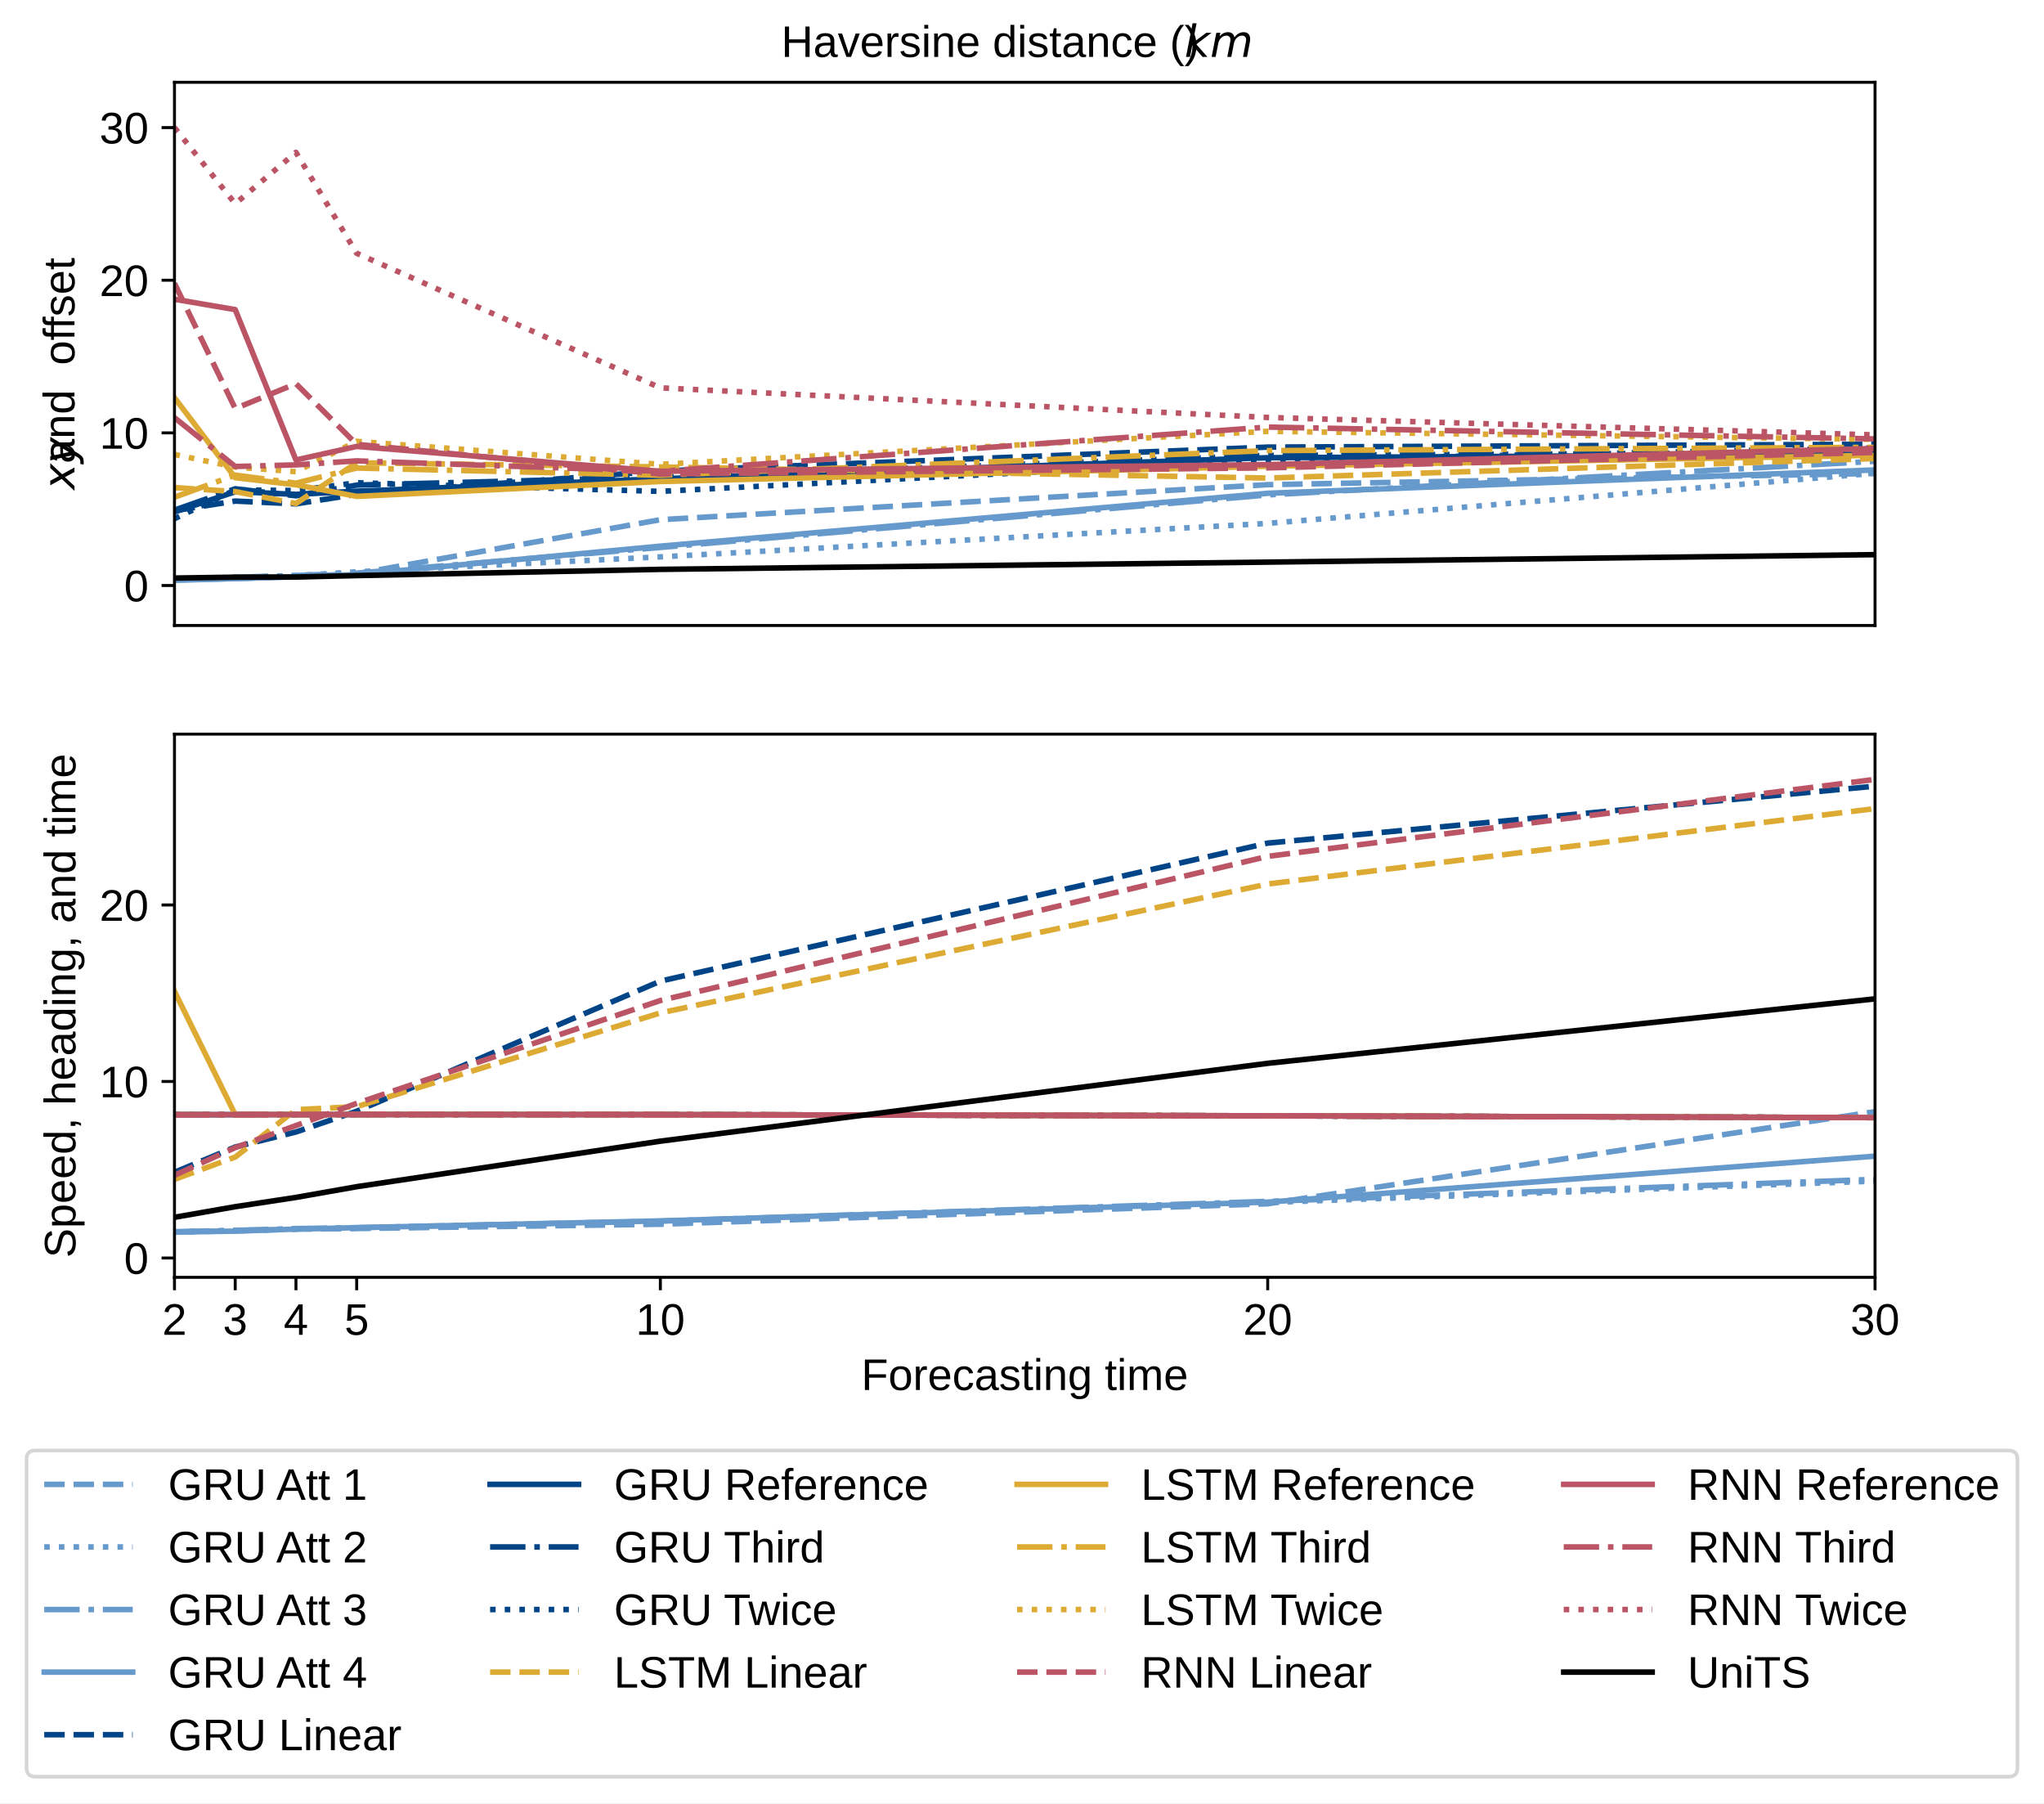
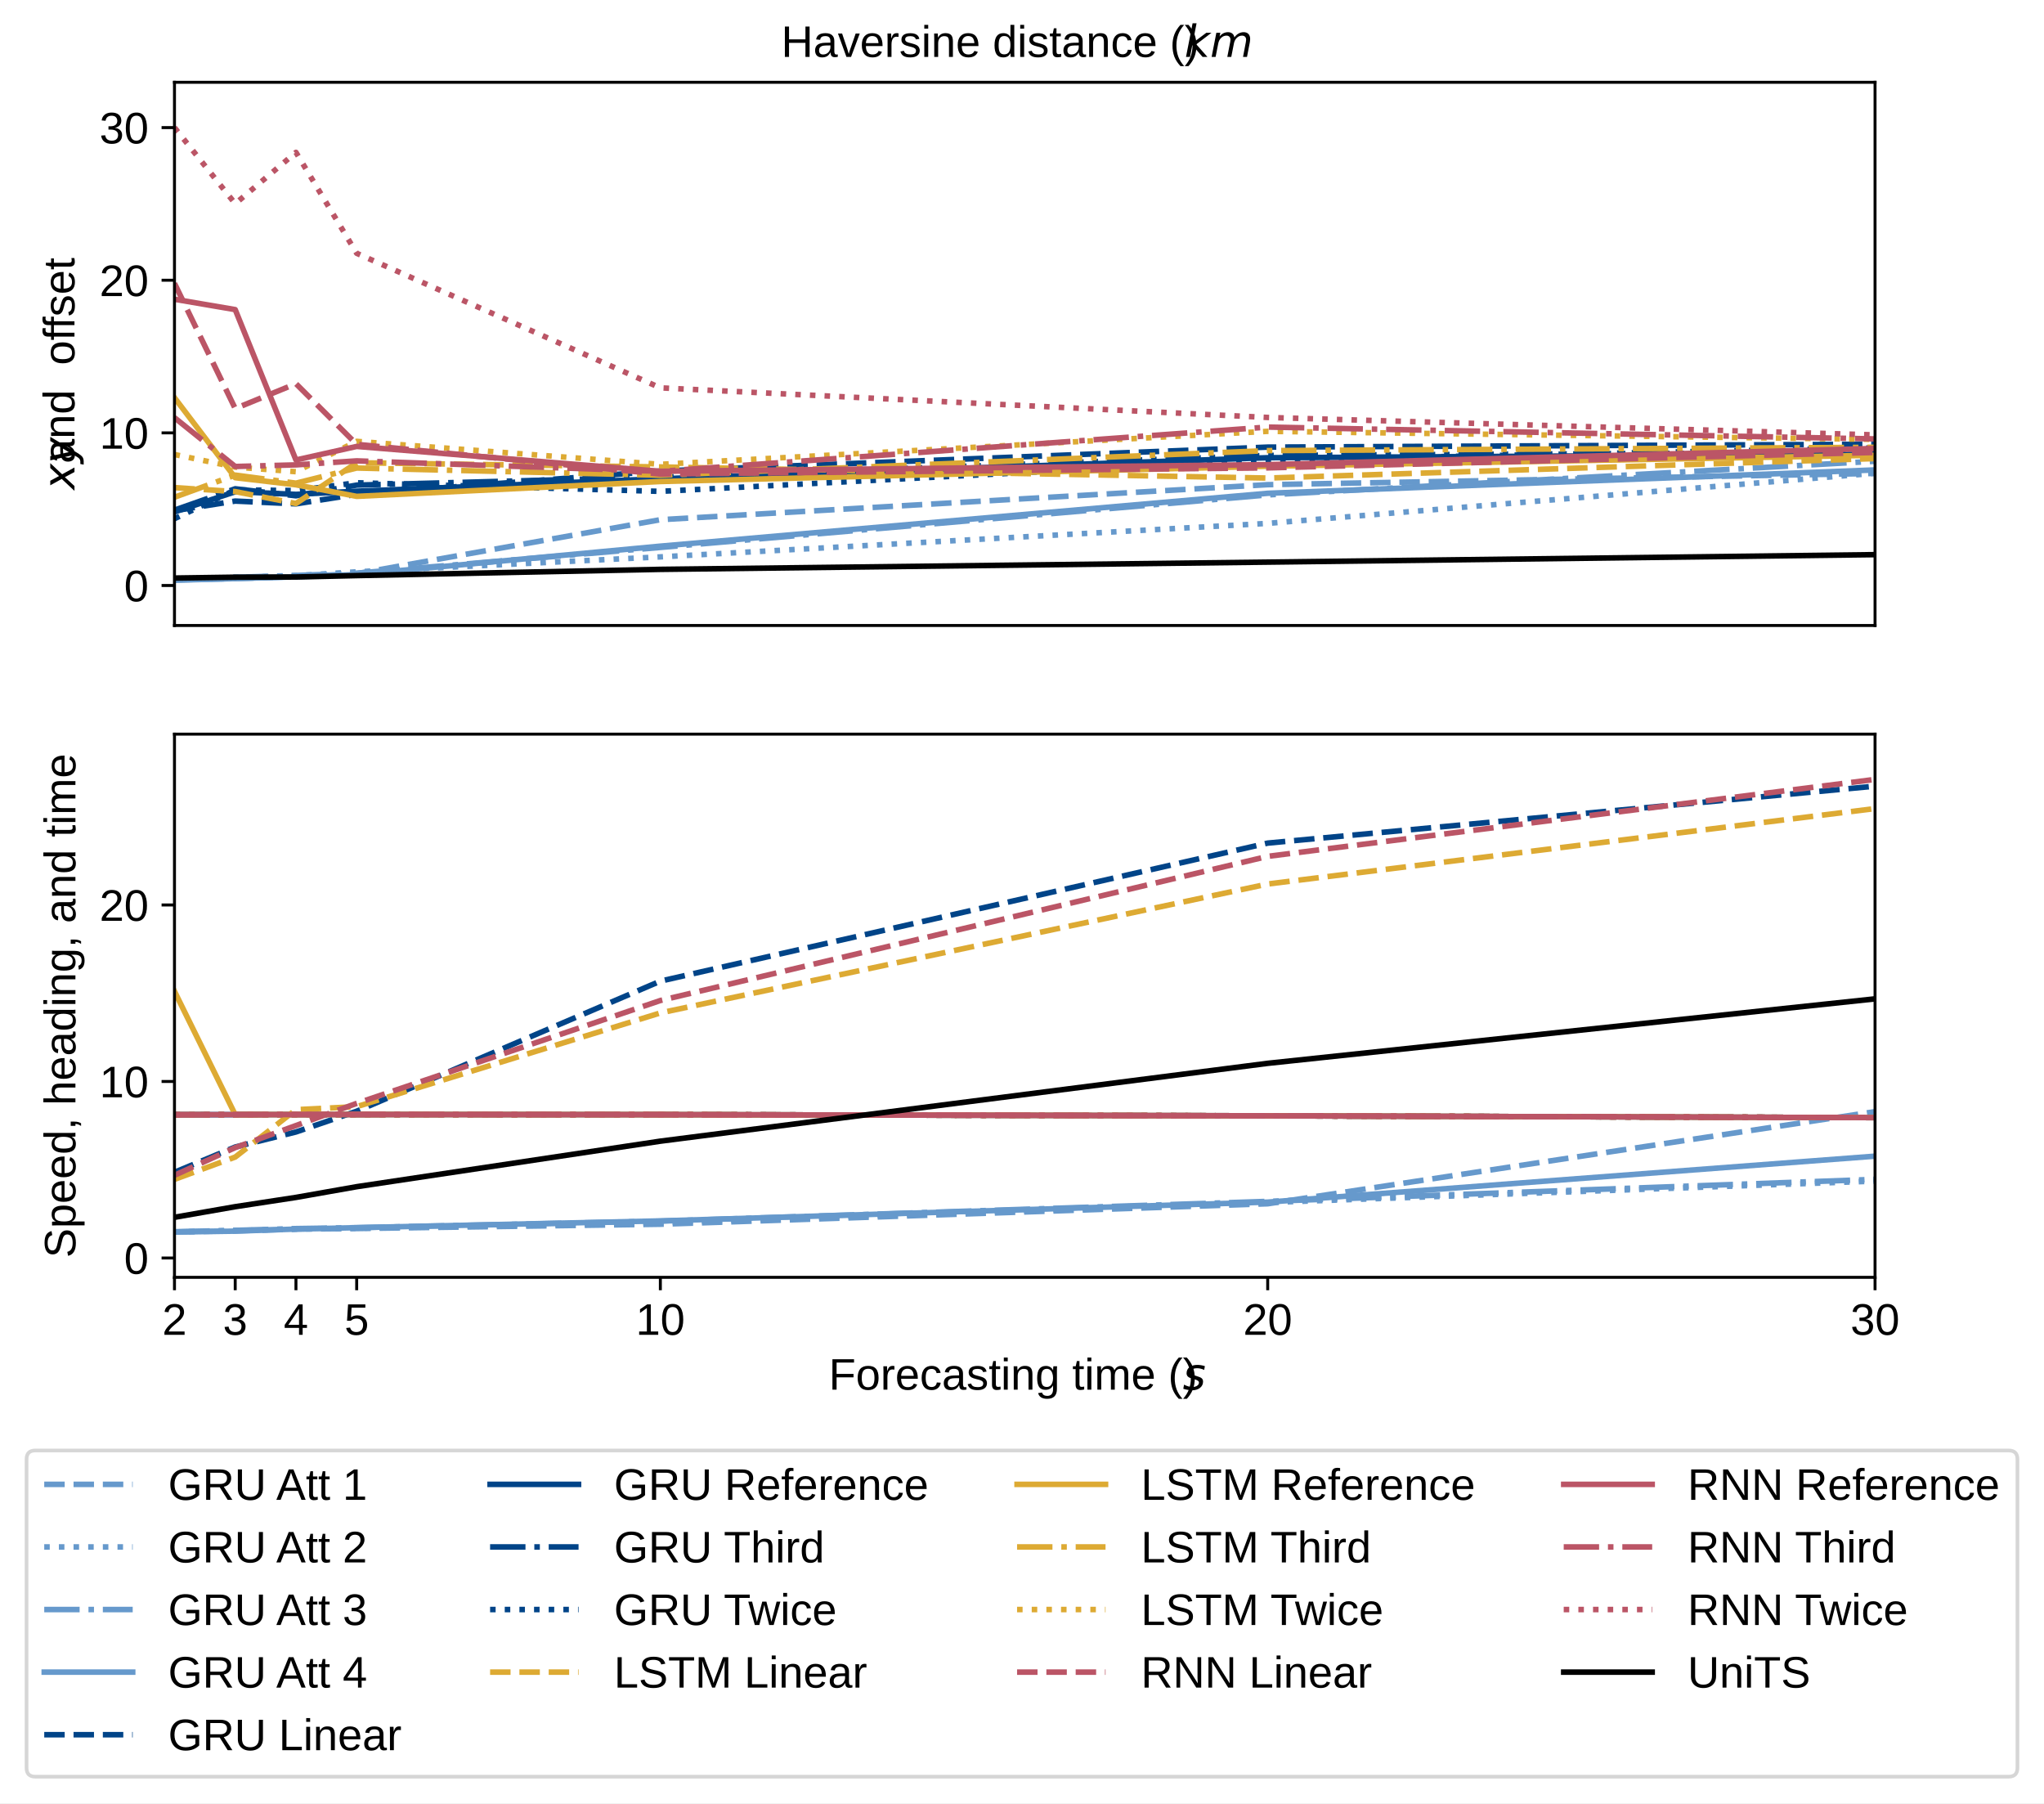
<svg xmlns="http://www.w3.org/2000/svg" xmlns:xlink="http://www.w3.org/1999/xlink" width="554.507pt" height="489.085pt" viewBox="0 0 554.507 489.085" version="1.1">
  <defs>
    <style type="text/css">*{stroke-linejoin: round; stroke-linecap: butt}</style>
  </defs>
  <g id="figure_1">
    <g id="patch_1">
      <path d="M 0 489.085  L 554.507 489.085  L 554.507 0  L 0 0  z " style="fill: #ffffff" />
    </g>
    <g id="axes_1">
      <g id="patch_2">
        <path d="M 47.334 169.651  L 508.672 169.651  L 508.672 22.32  L 47.334 22.32  z " style="fill: #ffffff" />
      </g>
      <g id="matplotlib.axis_1" />
      <g id="matplotlib.axis_2">
        <g id="ytick_1">
          <g id="line2d_1">
            <defs>
-               <path id="m17101e9dd4" d="M 0 0  L -3.5 0  " style="stroke: #000000; stroke-width: 0.8" />
+               <path id="mf4294b1056" d="M 0 0  L -3.5 0  " style="stroke: #000000; stroke-width: 0.8" />
            </defs>
            <g>
-               <use xlink:href="#m17101e9dd4" x="47.334" y="158.803" style="stroke: #000000; stroke-width: 0.8" />
+               <use xlink:href="#mf4294b1056" x="47.334" y="158.803" style="stroke: #000000; stroke-width: 0.8" />
            </g>
          </g>
          <g id="text_1">
            <text style="font: 12px 'Arial'; text-anchor: end" x="40.334" y="163.098" transform="rotate(-0 40.33386 163.0979)">0</text>
          </g>
        </g>
        <g id="ytick_2">
          <g id="line2d_2">
            <g>
-               <use xlink:href="#m17101e9dd4" x="47.334" y="117.405" style="stroke: #000000; stroke-width: 0.8" />
+               <use xlink:href="#mf4294b1056" x="47.334" y="117.405" style="stroke: #000000; stroke-width: 0.8" />
            </g>
          </g>
          <g id="text_2">
            <text style="font: 12px 'Arial'; text-anchor: end" x="40.334" y="121.7" transform="rotate(-0 40.33386 121.6996)">10</text>
          </g>
        </g>
        <g id="ytick_3">
          <g id="line2d_3">
            <g>
-               <use xlink:href="#m17101e9dd4" x="47.334" y="76.007" style="stroke: #000000; stroke-width: 0.8" />
+               <use xlink:href="#mf4294b1056" x="47.334" y="76.007" style="stroke: #000000; stroke-width: 0.8" />
            </g>
          </g>
          <g id="text_3">
            <text style="font: 12px 'Arial'; text-anchor: end" x="40.334" y="80.301" transform="rotate(-0 40.33386 80.3013)">20</text>
          </g>
        </g>
        <g id="ytick_4">
          <g id="line2d_4">
            <g>
-               <use xlink:href="#m17101e9dd4" x="47.334" y="34.608" style="stroke: #000000; stroke-width: 0.8" />
+               <use xlink:href="#mf4294b1056" x="47.334" y="34.608" style="stroke: #000000; stroke-width: 0.8" />
            </g>
          </g>
          <g id="text_4">
            <text style="font: 12px 'Arial'; text-anchor: end" x="40.334" y="38.903" transform="rotate(-0 40.33386 38.90303)">30</text>
          </g>
        </g>
        <g id="text_5">
          <g transform="translate(20.46761 132.8254) rotate(-90)">
            <text>
              <tspan style="font: oblique 12px 'DejaVu Sans'" x="0 33.791" y="-0.266">xy</tspan>
              <tspan style="font: 12px 'Arial'" x="7.102 10.436 17.109 23.783 30.457 40.893 44.227 50.9 54.234 57.568 63.568 70.242" y="-0.266"> and  offset</tspan>
            </text>
          </g>
        </g>
      </g>
      <g id="line2d_5">
-         <path d="M 47.334 157.286  L 63.81 156.929  L 80.287 156.412  L 96.763 155.594  L 179.145 140.957  L 343.909 131.457  L 508.672 128.41  " clip-path="url(#pd91a26516b)" style="fill: none; stroke-dasharray: 5.55,2.4; stroke-dashoffset: 0; stroke: #6699cc; stroke-width: 1.5" />
+         <path d="M 47.334 157.286  L 63.81 156.929  L 80.287 156.412  L 96.763 155.594  L 179.145 140.957  L 343.909 131.457  L 508.672 128.41  " clip-path="url(#pd347642731)" style="fill: none; stroke-dasharray: 5.55,2.4; stroke-dashoffset: 0; stroke: #6699cc; stroke-width: 1.5" />
      </g>
      <g id="line2d_6">
-         <path d="M 47.334 157.087  L 63.81 156.575  L 80.287 156.136  L 96.763 155.092  L 179.145 151.044  L 343.909 141.958  L 508.672 128.361  " clip-path="url(#pd91a26516b)" style="fill: none; stroke-dasharray: 1.5,2.475; stroke-dashoffset: 0; stroke: #6699cc; stroke-width: 1.5" />
+         <path d="M 47.334 157.087  L 63.81 156.575  L 80.287 156.136  L 96.763 155.092  L 179.145 151.044  L 343.909 141.958  L 508.672 128.361  " clip-path="url(#pd347642731)" style="fill: none; stroke-dasharray: 1.5,2.475; stroke-dashoffset: 0; stroke: #6699cc; stroke-width: 1.5" />
      </g>
      <g id="line2d_7">
-         <path d="M 47.334 157.231  L 63.81 156.57  L 80.287 156.074  L 96.763 155.453  L 179.145 148.481  L 343.909 134.24  L 508.672 125.116  " clip-path="url(#pd91a26516b)" style="fill: none; stroke-dasharray: 9.6,2.4,1.5,2.4; stroke-dashoffset: 0; stroke: #6699cc; stroke-width: 1.5" />
+         <path d="M 47.334 157.231  L 63.81 156.57  L 80.287 156.074  L 96.763 155.453  L 179.145 148.481  L 343.909 134.24  L 508.672 125.116  " clip-path="url(#pd347642731)" style="fill: none; stroke-dasharray: 9.6,2.4,1.5,2.4; stroke-dashoffset: 0; stroke: #6699cc; stroke-width: 1.5" />
      </g>
      <g id="line2d_8">
-         <path d="M 47.334 157.373  L 63.81 156.928  L 80.287 156.452  L 96.763 155.837  L 179.145 148.128  L 343.909 133.793  L 508.672 127.454  " clip-path="url(#pd91a26516b)" style="fill: none; stroke: #6699cc; stroke-width: 1.5; stroke-linecap: square" />
+         <path d="M 47.334 157.373  L 63.81 156.928  L 80.287 156.452  L 96.763 155.837  L 179.145 148.128  L 343.909 133.793  L 508.672 127.454  " clip-path="url(#pd347642731)" style="fill: none; stroke: #6699cc; stroke-width: 1.5; stroke-linecap: square" />
      </g>
      <g id="line2d_9">
-         <path d="M 47.334 138.518  L 63.81 135.907  L 80.287 136.659  L 96.763 134.079  L 179.145 127.756  L 343.909 121.267  L 508.672 120.488  " clip-path="url(#pd91a26516b)" style="fill: none; stroke-dasharray: 5.55,2.4; stroke-dashoffset: 0; stroke: #004488; stroke-width: 1.5" />
+         <path d="M 47.334 138.518  L 63.81 135.907  L 80.287 136.659  L 96.763 134.079  L 179.145 127.756  L 343.909 121.267  L 508.672 120.488  " clip-path="url(#pd347642731)" style="fill: none; stroke-dasharray: 5.55,2.4; stroke-dashoffset: 0; stroke: #004488; stroke-width: 1.5" />
      </g>
      <g id="line2d_10">
-         <path d="M 47.334 138.853  L 63.81 133.365  L 80.287 134.085  L 96.763 133.229  L 179.145 129.847  L 343.909 124.143  L 508.672 123.21  " clip-path="url(#pd91a26516b)" style="fill: none; stroke: #004488; stroke-width: 1.5; stroke-linecap: square" />
+         <path d="M 47.334 138.853  L 63.81 133.365  L 80.287 134.085  L 96.763 133.229  L 179.145 129.847  L 343.909 124.143  L 508.672 123.21  " clip-path="url(#pd347642731)" style="fill: none; stroke: #004488; stroke-width: 1.5; stroke-linecap: square" />
      </g>
      <g id="line2d_11">
-         <path d="M 47.334 138.352  L 63.81 132.575  L 80.287 134.476  L 96.763 131.576  L 179.145 129.411  L 343.909 123.519  L 508.672 122.678  " clip-path="url(#pd91a26516b)" style="fill: none; stroke-dasharray: 9.6,2.4,1.5,2.4; stroke-dashoffset: 0; stroke: #004488; stroke-width: 1.5" />
+         <path d="M 47.334 138.352  L 63.81 132.575  L 80.287 134.476  L 96.763 131.576  L 179.145 129.411  L 343.909 123.519  L 508.672 122.678  " clip-path="url(#pd347642731)" style="fill: none; stroke-dasharray: 9.6,2.4,1.5,2.4; stroke-dashoffset: 0; stroke: #004488; stroke-width: 1.5" />
      </g>
      <g id="line2d_12">
-         <path d="M 47.334 140.684  L 63.81 132.88  L 80.287 133.046  L 96.763 130.933  L 179.145 133.275  L 343.909 124.772  L 508.672 121.492  " clip-path="url(#pd91a26516b)" style="fill: none; stroke-dasharray: 1.5,2.475; stroke-dashoffset: 0; stroke: #004488; stroke-width: 1.5" />
+         <path d="M 47.334 140.684  L 63.81 132.88  L 80.287 133.046  L 96.763 130.933  L 179.145 133.275  L 343.909 124.772  L 508.672 121.492  " clip-path="url(#pd347642731)" style="fill: none; stroke-dasharray: 1.5,2.475; stroke-dashoffset: 0; stroke: #004488; stroke-width: 1.5" />
      </g>
      <g id="line2d_13">
-         <path d="M 47.334 132.257  L 63.81 133.332  L 80.287 136.571  L 96.763 125.512  L 179.145 126.646  L 343.909 129.66  L 508.672 124.383  " clip-path="url(#pd91a26516b)" style="fill: none; stroke-dasharray: 5.55,2.4; stroke-dashoffset: 0; stroke: #ddaa33; stroke-width: 1.5" />
+         <path d="M 47.334 132.257  L 63.81 133.332  L 80.287 136.571  L 96.763 125.512  L 179.145 126.646  L 343.909 129.66  L 508.672 124.383  " clip-path="url(#pd347642731)" style="fill: none; stroke-dasharray: 5.55,2.4; stroke-dashoffset: 0; stroke: #ddaa33; stroke-width: 1.5" />
      </g>
      <g id="line2d_14">
-         <path d="M 47.334 107.866  L 63.81 129.561  L 80.287 131.497  L 96.763 134.631  L 179.145 130.602  L 343.909 126.463  L 508.672 123.485  " clip-path="url(#pd91a26516b)" style="fill: none; stroke: #ddaa33; stroke-width: 1.5; stroke-linecap: square" />
+         <path d="M 47.334 107.866  L 63.81 129.561  L 80.287 131.497  L 96.763 134.631  L 179.145 130.602  L 343.909 126.463  L 508.672 123.485  " clip-path="url(#pd347642731)" style="fill: none; stroke: #ddaa33; stroke-width: 1.5; stroke-linecap: square" />
      </g>
      <g id="line2d_15">
-         <path d="M 47.334 134.865  L 63.81 128.857  L 80.287 131.045  L 96.763 126.945  L 179.145 128.902  L 343.909 122.22  L 508.672 121.32  " clip-path="url(#pd91a26516b)" style="fill: none; stroke-dasharray: 9.6,2.4,1.5,2.4; stroke-dashoffset: 0; stroke: #ddaa33; stroke-width: 1.5" />
+         <path d="M 47.334 134.865  L 63.81 128.857  L 80.287 131.045  L 96.763 126.945  L 179.145 128.902  L 343.909 122.22  L 508.672 121.32  " clip-path="url(#pd347642731)" style="fill: none; stroke-dasharray: 9.6,2.4,1.5,2.4; stroke-dashoffset: 0; stroke: #ddaa33; stroke-width: 1.5" />
      </g>
      <g id="line2d_16">
-         <path d="M 47.334 123.27  L 63.81 126.688  L 80.287 127.936  L 96.763 119.705  L 179.145 125.938  L 343.909 116.991  L 508.672 119.179  " clip-path="url(#pd91a26516b)" style="fill: none; stroke-dasharray: 1.5,2.475; stroke-dashoffset: 0; stroke: #ddaa33; stroke-width: 1.5" />
+         <path d="M 47.334 123.27  L 63.81 126.688  L 80.287 127.936  L 96.763 119.705  L 179.145 125.938  L 343.909 116.991  L 508.672 119.179  " clip-path="url(#pd347642731)" style="fill: none; stroke-dasharray: 1.5,2.475; stroke-dashoffset: 0; stroke: #ddaa33; stroke-width: 1.5" />
      </g>
      <g id="line2d_17">
-         <path d="M 47.334 76.855  L 63.81 110.81  L 80.287 104.068  L 96.763 120.522  L 179.145 128.579  L 343.909 126.904  L 508.672 122.718  " clip-path="url(#pd91a26516b)" style="fill: none; stroke-dasharray: 5.55,2.4; stroke-dashoffset: 0; stroke: #bb5566; stroke-width: 1.5" />
+         <path d="M 47.334 76.855  L 63.81 110.81  L 80.287 104.068  L 96.763 120.522  L 179.145 128.579  L 343.909 126.904  L 508.672 122.718  " clip-path="url(#pd347642731)" style="fill: none; stroke-dasharray: 5.55,2.4; stroke-dashoffset: 0; stroke: #bb5566; stroke-width: 1.5" />
      </g>
      <g id="line2d_18">
-         <path d="M 47.334 81.163  L 63.81 83.974  L 80.287 124.755  L 96.763 121.083  L 179.145 127.832  L 343.909 126.017  L 508.672 121.632  " clip-path="url(#pd91a26516b)" style="fill: none; stroke: #bb5566; stroke-width: 1.5; stroke-linecap: square" />
+         <path d="M 47.334 81.163  L 63.81 83.974  L 80.287 124.755  L 96.763 121.083  L 179.145 127.832  L 343.909 126.017  L 508.672 121.632  " clip-path="url(#pd347642731)" style="fill: none; stroke: #bb5566; stroke-width: 1.5; stroke-linecap: square" />
      </g>
      <g id="line2d_19">
-         <path d="M 47.334 113.278  L 63.81 126.524  L 80.287 126.087  L 96.763 124.999  L 179.145 127.847  L 343.909 115.833  L 508.672 119.043  " clip-path="url(#pd91a26516b)" style="fill: none; stroke-dasharray: 9.6,2.4,1.5,2.4; stroke-dashoffset: 0; stroke: #bb5566; stroke-width: 1.5" />
+         <path d="M 47.334 113.278  L 63.81 126.524  L 80.287 126.087  L 96.763 124.999  L 179.145 127.847  L 343.909 115.833  L 508.672 119.043  " clip-path="url(#pd347642731)" style="fill: none; stroke-dasharray: 9.6,2.4,1.5,2.4; stroke-dashoffset: 0; stroke: #bb5566; stroke-width: 1.5" />
      </g>
      <g id="line2d_20">
-         <path d="M 47.334 34.598  L 63.81 55.257  L 80.287 41.324  L 96.763 68.697  L 179.145 105.196  L 343.909 113.225  L 508.672 117.949  " clip-path="url(#pd91a26516b)" style="fill: none; stroke-dasharray: 1.5,2.475; stroke-dashoffset: 0; stroke: #bb5566; stroke-width: 1.5" />
+         <path d="M 47.334 34.598  L 63.81 55.257  L 80.287 41.324  L 96.763 68.697  L 179.145 105.196  L 343.909 113.225  L 508.672 117.949  " clip-path="url(#pd347642731)" style="fill: none; stroke-dasharray: 1.5,2.475; stroke-dashoffset: 0; stroke: #bb5566; stroke-width: 1.5" />
      </g>
      <g id="line2d_21">
-         <path d="M 47.334 156.786  L 63.81 156.546  L 80.287 156.497  L 96.763 156.119  L 179.145 154.428  L 343.909 152.461  L 508.672 150.436  " clip-path="url(#pd91a26516b)" style="fill: none; stroke: #000000; stroke-width: 1.5; stroke-linecap: square" />
+         <path d="M 47.334 156.786  L 63.81 156.546  L 80.287 156.497  L 96.763 156.119  L 179.145 154.428  L 343.909 152.461  L 508.672 150.436  " clip-path="url(#pd347642731)" style="fill: none; stroke: #000000; stroke-width: 1.5; stroke-linecap: square" />
      </g>
      <g id="patch_3">
        <path d="M 47.334 169.651  L 47.334 22.32  " style="fill: none; stroke: #000000; stroke-width: 0.8; stroke-linejoin: miter; stroke-linecap: square" />
      </g>
      <g id="patch_4">
        <path d="M 508.672 169.651  L 508.672 22.32  " style="fill: none; stroke: #000000; stroke-width: 0.8; stroke-linejoin: miter; stroke-linecap: square" />
      </g>
      <g id="patch_5">
        <path d="M 47.334 169.651  L 508.672 169.651  " style="fill: none; stroke: #000000; stroke-width: 0.8; stroke-linejoin: miter; stroke-linecap: square" />
      </g>
      <g id="patch_6">
        <path d="M 47.334 22.32  L 508.672 22.32  " style="fill: none; stroke: #000000; stroke-width: 0.8; stroke-linejoin: miter; stroke-linecap: square" />
      </g>
      <g id="text_6">
        <g transform="translate(211.9432 16.32)">
          <text>
            <tspan style="font: 12px 'Arial'" x="0 8.666 15.34 21.34 28.014 32.01 38.01 40.676 47.35 54.023 57.357 64.031 66.697 72.697 76.031 82.705 89.379 95.379 102.053 105.387 128.021" y="-0.875">Haversine distance ()</tspan>
            <tspan style="font: oblique 12px 'DejaVu Sans'" x="109.383 116.332" y="-0.875">km</tspan>
          </text>
        </g>
      </g>
    </g>
    <g id="axes_2">
      <g id="patch_7">
        <path d="M 47.334 346.448  L 508.672 346.448  L 508.672 199.117  L 47.334 199.117  z " style="fill: #ffffff" />
      </g>
      <g id="matplotlib.axis_3">
        <g id="xtick_1">
          <g id="line2d_22">
            <defs>
-               <path id="m163b2a97e6" d="M 0 0  L 0 3.5  " style="stroke: #000000; stroke-width: 0.8" />
+               <path id="m49f672121f" d="M 0 0  L 0 3.5  " style="stroke: #000000; stroke-width: 0.8" />
            </defs>
            <g>
-               <use xlink:href="#m163b2a97e6" x="47.334" y="346.448" style="stroke: #000000; stroke-width: 0.8" />
+               <use xlink:href="#m49f672121f" x="47.334" y="346.448" style="stroke: #000000; stroke-width: 0.8" />
            </g>
          </g>
          <g id="text_7">
            <text style="font: 12px 'Arial'; text-anchor: middle" x="47.334" y="362.037" transform="rotate(-0 47.33386 362.0369)">2</text>
          </g>
        </g>
        <g id="xtick_2">
          <g id="line2d_23">
            <g>
-               <use xlink:href="#m163b2a97e6" x="63.81" y="346.448" style="stroke: #000000; stroke-width: 0.8" />
+               <use xlink:href="#m49f672121f" x="63.81" y="346.448" style="stroke: #000000; stroke-width: 0.8" />
            </g>
          </g>
          <g id="text_8">
            <text style="font: 12px 'Arial'; text-anchor: middle" x="63.81" y="362.037" transform="rotate(-0 63.81024 362.0369)">3</text>
          </g>
        </g>
        <g id="xtick_3">
          <g id="line2d_24">
            <g>
-               <use xlink:href="#m163b2a97e6" x="80.287" y="346.448" style="stroke: #000000; stroke-width: 0.8" />
+               <use xlink:href="#m49f672121f" x="80.287" y="346.448" style="stroke: #000000; stroke-width: 0.8" />
            </g>
          </g>
          <g id="text_9">
            <text style="font: 12px 'Arial'; text-anchor: middle" x="80.287" y="362.037" transform="rotate(-0 80.28661 362.0369)">4</text>
          </g>
        </g>
        <g id="xtick_4">
          <g id="line2d_25">
            <g>
-               <use xlink:href="#m163b2a97e6" x="96.763" y="346.448" style="stroke: #000000; stroke-width: 0.8" />
+               <use xlink:href="#m49f672121f" x="96.763" y="346.448" style="stroke: #000000; stroke-width: 0.8" />
            </g>
          </g>
          <g id="text_10">
            <text style="font: 12px 'Arial'; text-anchor: middle" x="96.763" y="362.037" transform="rotate(-0 96.76299 362.0369)">5</text>
          </g>
        </g>
        <g id="xtick_5">
          <g id="line2d_26">
            <g>
-               <use xlink:href="#m163b2a97e6" x="179.145" y="346.448" style="stroke: #000000; stroke-width: 0.8" />
+               <use xlink:href="#m49f672121f" x="179.145" y="346.448" style="stroke: #000000; stroke-width: 0.8" />
            </g>
          </g>
          <g id="text_11">
            <text style="font: 12px 'Arial'; text-anchor: middle" x="179.145" y="362.037" transform="rotate(-0 179.1449 362.0369)">10</text>
          </g>
        </g>
        <g id="xtick_6">
          <g id="line2d_27">
            <g>
-               <use xlink:href="#m163b2a97e6" x="343.909" y="346.448" style="stroke: #000000; stroke-width: 0.8" />
+               <use xlink:href="#m49f672121f" x="343.909" y="346.448" style="stroke: #000000; stroke-width: 0.8" />
            </g>
          </g>
          <g id="text_12">
            <text style="font: 12px 'Arial'; text-anchor: middle" x="343.909" y="362.037" transform="rotate(-0 343.9087 362.0369)">20</text>
          </g>
        </g>
        <g id="xtick_7">
          <g id="line2d_28">
            <g>
-               <use xlink:href="#m163b2a97e6" x="508.672" y="346.448" style="stroke: #000000; stroke-width: 0.8" />
+               <use xlink:href="#m49f672121f" x="508.672" y="346.448" style="stroke: #000000; stroke-width: 0.8" />
            </g>
          </g>
          <g id="text_13">
            <text style="font: 12px 'Arial'; text-anchor: middle" x="508.672" y="362.037" transform="rotate(-0 508.6724 362.0369)">30</text>
          </g>
        </g>
        <g id="text_14">
-           <text style="font: 12px 'Arial'; text-anchor: middle" x="278.003" y="377.011" transform="rotate(-0 278.0032 377.0113)">Forecasting time</text>
+           <g transform="translate(224.8432 377.1819)">
+             <text>
+               <tspan style="font: 12px 'Arial'" x="0 7.33 14.004 18 24.674 30.674 37.348 43.348 46.682 49.348 56.021 62.695 66.029 69.363 72.029 82.025 88.699 92.033 102.281" y="-0.266">Forecasting time ()</tspan>
+               <tspan style="font: oblique 12px 'DejaVu Sans'" x="96.029" y="-0.266">s</tspan>
+             </text>
+           </g>
        </g>
      </g>
      <g id="matplotlib.axis_4">
        <g id="ytick_5">
          <g id="line2d_29">
            <g>
-               <use xlink:href="#m17101e9dd4" x="47.334" y="341.202" style="stroke: #000000; stroke-width: 0.8" />
+               <use xlink:href="#mf4294b1056" x="47.334" y="341.202" style="stroke: #000000; stroke-width: 0.8" />
            </g>
          </g>
          <g id="text_15">
            <text style="font: 12px 'Arial'; text-anchor: end" x="40.334" y="345.497" transform="rotate(-0 40.33386 345.4966)">0</text>
          </g>
        </g>
        <g id="ytick_6">
          <g id="line2d_30">
            <g>
-               <use xlink:href="#m17101e9dd4" x="47.334" y="293.327" style="stroke: #000000; stroke-width: 0.8" />
+               <use xlink:href="#mf4294b1056" x="47.334" y="293.327" style="stroke: #000000; stroke-width: 0.8" />
            </g>
          </g>
          <g id="text_16">
            <text style="font: 12px 'Arial'; text-anchor: end" x="40.334" y="297.622" transform="rotate(-0 40.33386 297.6221)">10</text>
          </g>
        </g>
        <g id="ytick_7">
          <g id="line2d_31">
            <g>
-               <use xlink:href="#m17101e9dd4" x="47.334" y="245.453" style="stroke: #000000; stroke-width: 0.8" />
+               <use xlink:href="#mf4294b1056" x="47.334" y="245.453" style="stroke: #000000; stroke-width: 0.8" />
            </g>
          </g>
          <g id="text_17">
            <text style="font: 12px 'Arial'; text-anchor: end" x="40.334" y="249.748" transform="rotate(-0 40.33386 249.7476)">20</text>
          </g>
        </g>
        <g id="text_18">
          <text style="font: 12px 'Arial'; text-anchor: middle" x="20.462" y="272.782" transform="rotate(-90 20.46198 272.7822)">Speed, heading, and time</text>
        </g>
      </g>
      <g id="line2d_32">
-         <path d="M 47.334 334.134  L 63.81 333.855  L 80.287 333.365  L 96.763 333.214  L 179.145 332.051  L 343.909 326.501  L 508.672 301.507  " clip-path="url(#pf4ce618771)" style="fill: none; stroke-dasharray: 5.55,2.4; stroke-dashoffset: 0; stroke: #6699cc; stroke-width: 1.5" />
+         <path d="M 47.334 334.134  L 63.81 333.855  L 80.287 333.365  L 96.763 333.214  L 179.145 332.051  L 343.909 326.501  L 508.672 301.507  " clip-path="url(#p6851168b1d)" style="fill: none; stroke-dasharray: 5.55,2.4; stroke-dashoffset: 0; stroke: #6699cc; stroke-width: 1.5" />
      </g>
      <g id="line2d_33">
-         <path d="M 47.334 334.152  L 63.81 333.749  L 80.287 333.375  L 96.763 333.145  L 179.145 331.6  L 343.909 326.157  L 508.672 320.357  " clip-path="url(#pf4ce618771)" style="fill: none; stroke-dasharray: 1.5,2.475; stroke-dashoffset: 0; stroke: #6699cc; stroke-width: 1.5" />
+         <path d="M 47.334 334.152  L 63.81 333.749  L 80.287 333.375  L 96.763 333.145  L 179.145 331.6  L 343.909 326.157  L 508.672 320.357  " clip-path="url(#p6851168b1d)" style="fill: none; stroke-dasharray: 1.5,2.475; stroke-dashoffset: 0; stroke: #6699cc; stroke-width: 1.5" />
      </g>
      <g id="line2d_34">
-         <path d="M 47.334 334.08  L 63.81 333.704  L 80.287 333.226  L 96.763 332.978  L 179.145 331.205  L 343.909 325.843  L 508.672 319.867  " clip-path="url(#pf4ce618771)" style="fill: none; stroke-dasharray: 9.6,2.4,1.5,2.4; stroke-dashoffset: 0; stroke: #6699cc; stroke-width: 1.5" />
+         <path d="M 47.334 334.08  L 63.81 333.704  L 80.287 333.226  L 96.763 332.978  L 179.145 331.205  L 343.909 325.843  L 508.672 319.867  " clip-path="url(#p6851168b1d)" style="fill: none; stroke-dasharray: 9.6,2.4,1.5,2.4; stroke-dashoffset: 0; stroke: #6699cc; stroke-width: 1.5" />
      </g>
      <g id="line2d_35">
-         <path d="M 47.334 334.17  L 63.81 333.923  L 80.287 333.36  L 96.763 332.974  L 179.145 331.142  L 343.909 326.048  L 508.672 313.584  " clip-path="url(#pf4ce618771)" style="fill: none; stroke: #6699cc; stroke-width: 1.5; stroke-linecap: square" />
+         <path d="M 47.334 334.17  L 63.81 333.923  L 80.287 333.36  L 96.763 332.974  L 179.145 331.142  L 343.909 326.048  L 508.672 313.584  " clip-path="url(#p6851168b1d)" style="fill: none; stroke: #6699cc; stroke-width: 1.5; stroke-linecap: square" />
      </g>
      <g id="line2d_36">
-         <path d="M 47.334 317.954  L 63.81 311.102  L 80.287 307.027  L 96.763 301.394  L 179.145 266.111  L 343.909 228.673  L 508.672 213.227  " clip-path="url(#pf4ce618771)" style="fill: none; stroke-dasharray: 5.55,2.4; stroke-dashoffset: 0; stroke: #004488; stroke-width: 1.5" />
+         <path d="M 47.334 317.954  L 63.81 311.102  L 80.287 307.027  L 96.763 301.394  L 179.145 266.111  L 343.909 228.673  L 508.672 213.227  " clip-path="url(#p6851168b1d)" style="fill: none; stroke-dasharray: 5.55,2.4; stroke-dashoffset: 0; stroke: #004488; stroke-width: 1.5" />
      </g>
      <g id="line2d_37">
-         <path d="M 47.334 302.346  L 63.81 302.322  L 80.287 302.299  L 96.763 302.284  L 179.145 302.318  L 343.909 302.645  L 508.672 303.134  " clip-path="url(#pf4ce618771)" style="fill: none; stroke: #004488; stroke-width: 1.5; stroke-linecap: square" />
+         <path d="M 47.334 302.346  L 63.81 302.322  L 80.287 302.299  L 96.763 302.284  L 179.145 302.318  L 343.909 302.645  L 508.672 303.134  " clip-path="url(#p6851168b1d)" style="fill: none; stroke: #004488; stroke-width: 1.5; stroke-linecap: square" />
      </g>
      <g id="line2d_38">
-         <path d="M 47.334 302.346  L 63.81 302.322  L 80.287 302.299  L 96.763 302.284  L 179.145 302.318  L 343.909 302.645  L 508.672 303.134  " clip-path="url(#pf4ce618771)" style="fill: none; stroke-dasharray: 9.6,2.4,1.5,2.4; stroke-dashoffset: 0; stroke: #004488; stroke-width: 1.5" />
+         <path d="M 47.334 302.346  L 63.81 302.322  L 80.287 302.299  L 96.763 302.284  L 179.145 302.318  L 343.909 302.645  L 508.672 303.134  " clip-path="url(#p6851168b1d)" style="fill: none; stroke-dasharray: 9.6,2.4,1.5,2.4; stroke-dashoffset: 0; stroke: #004488; stroke-width: 1.5" />
      </g>
      <g id="line2d_39">
-         <path d="M 47.334 302.346  L 63.81 302.322  L 80.287 302.299  L 96.763 302.284  L 179.145 302.318  L 343.909 302.645  L 508.672 303.134  " clip-path="url(#pf4ce618771)" style="fill: none; stroke-dasharray: 1.5,2.475; stroke-dashoffset: 0; stroke: #004488; stroke-width: 1.5" />
+         <path d="M 47.334 302.346  L 63.81 302.322  L 80.287 302.299  L 96.763 302.284  L 179.145 302.318  L 343.909 302.645  L 508.672 303.134  " clip-path="url(#p6851168b1d)" style="fill: none; stroke-dasharray: 1.5,2.475; stroke-dashoffset: 0; stroke: #004488; stroke-width: 1.5" />
      </g>
      <g id="line2d_40">
-         <path d="M 47.334 319.877  L 63.81 313.827  L 80.287 300.972  L 96.763 300.159  L 179.145 274.731  L 343.909 239.771  L 508.672 219.309  " clip-path="url(#pf4ce618771)" style="fill: none; stroke-dasharray: 5.55,2.4; stroke-dashoffset: 0; stroke: #ddaa33; stroke-width: 1.5" />
+         <path d="M 47.334 319.877  L 63.81 313.827  L 80.287 300.972  L 96.763 300.159  L 179.145 274.731  L 343.909 239.771  L 508.672 219.309  " clip-path="url(#p6851168b1d)" style="fill: none; stroke-dasharray: 5.55,2.4; stroke-dashoffset: 0; stroke: #ddaa33; stroke-width: 1.5" />
      </g>
      <g id="line2d_41">
-         <path d="M 47.334 268.87  L 63.81 302.323  L 80.287 302.299  L 96.763 302.284  L 179.145 302.318  L 343.909 302.645  L 508.672 303.134  " clip-path="url(#pf4ce618771)" style="fill: none; stroke: #ddaa33; stroke-width: 1.5; stroke-linecap: square" />
+         <path d="M 47.334 268.87  L 63.81 302.323  L 80.287 302.299  L 96.763 302.284  L 179.145 302.318  L 343.909 302.645  L 508.672 303.134  " clip-path="url(#p6851168b1d)" style="fill: none; stroke: #ddaa33; stroke-width: 1.5; stroke-linecap: square" />
      </g>
      <g id="line2d_42">
-         <path d="M 47.334 302.346  L 63.81 302.322  L 80.287 302.299  L 96.763 302.284  L 179.145 302.318  L 343.909 302.645  L 508.672 303.134  " clip-path="url(#pf4ce618771)" style="fill: none; stroke-dasharray: 9.6,2.4,1.5,2.4; stroke-dashoffset: 0; stroke: #ddaa33; stroke-width: 1.5" />
+         <path d="M 47.334 302.346  L 63.81 302.322  L 80.287 302.299  L 96.763 302.284  L 179.145 302.318  L 343.909 302.645  L 508.672 303.134  " clip-path="url(#p6851168b1d)" style="fill: none; stroke-dasharray: 9.6,2.4,1.5,2.4; stroke-dashoffset: 0; stroke: #ddaa33; stroke-width: 1.5" />
      </g>
      <g id="line2d_43">
-         <path d="M 47.334 302.352  L 63.81 302.322  L 80.287 302.299  L 96.763 302.284  L 179.145 302.318  L 343.909 302.645  L 508.672 303.134  " clip-path="url(#pf4ce618771)" style="fill: none; stroke-dasharray: 1.5,2.475; stroke-dashoffset: 0; stroke: #ddaa33; stroke-width: 1.5" />
+         <path d="M 47.334 302.352  L 63.81 302.322  L 80.287 302.299  L 96.763 302.284  L 179.145 302.318  L 343.909 302.645  L 508.672 303.134  " clip-path="url(#p6851168b1d)" style="fill: none; stroke-dasharray: 1.5,2.475; stroke-dashoffset: 0; stroke: #ddaa33; stroke-width: 1.5" />
      </g>
      <g id="line2d_44">
-         <path d="M 47.334 318.772  L 63.81 311.261  L 80.287 305.28  L 96.763 299.261  L 179.145 271.369  L 343.909 232.271  L 508.672 211.394  " clip-path="url(#pf4ce618771)" style="fill: none; stroke-dasharray: 5.55,2.4; stroke-dashoffset: 0; stroke: #bb5566; stroke-width: 1.5" />
+         <path d="M 47.334 318.772  L 63.81 311.261  L 80.287 305.28  L 96.763 299.261  L 179.145 271.369  L 343.909 232.271  L 508.672 211.394  " clip-path="url(#p6851168b1d)" style="fill: none; stroke-dasharray: 5.55,2.4; stroke-dashoffset: 0; stroke: #bb5566; stroke-width: 1.5" />
      </g>
      <g id="line2d_45">
-         <path d="M 47.334 302.348  L 63.81 302.322  L 80.287 302.299  L 96.763 302.284  L 179.145 302.318  L 343.909 302.645  L 508.672 303.134  " clip-path="url(#pf4ce618771)" style="fill: none; stroke: #bb5566; stroke-width: 1.5; stroke-linecap: square" />
+         <path d="M 47.334 302.348  L 63.81 302.322  L 80.287 302.299  L 96.763 302.284  L 179.145 302.318  L 343.909 302.645  L 508.672 303.134  " clip-path="url(#p6851168b1d)" style="fill: none; stroke: #bb5566; stroke-width: 1.5; stroke-linecap: square" />
      </g>
      <g id="line2d_46">
-         <path d="M 47.334 302.346  L 63.81 302.322  L 80.287 302.299  L 96.763 302.284  L 179.145 302.318  L 343.909 302.645  L 508.672 303.134  " clip-path="url(#pf4ce618771)" style="fill: none; stroke-dasharray: 9.6,2.4,1.5,2.4; stroke-dashoffset: 0; stroke: #bb5566; stroke-width: 1.5" />
+         <path d="M 47.334 302.346  L 63.81 302.322  L 80.287 302.299  L 96.763 302.284  L 179.145 302.318  L 343.909 302.645  L 508.672 303.134  " clip-path="url(#p6851168b1d)" style="fill: none; stroke-dasharray: 9.6,2.4,1.5,2.4; stroke-dashoffset: 0; stroke: #bb5566; stroke-width: 1.5" />
      </g>
      <g id="line2d_47">
-         <path d="M 47.334 302.346  L 63.81 302.322  L 80.287 302.299  L 96.763 302.284  L 179.145 302.318  L 343.909 302.645  L 508.672 303.134  " clip-path="url(#pf4ce618771)" style="fill: none; stroke-dasharray: 1.5,2.475; stroke-dashoffset: 0; stroke: #bb5566; stroke-width: 1.5" />
+         <path d="M 47.334 302.346  L 63.81 302.322  L 80.287 302.299  L 96.763 302.284  L 179.145 302.318  L 343.909 302.645  L 508.672 303.134  " clip-path="url(#p6851168b1d)" style="fill: none; stroke-dasharray: 1.5,2.475; stroke-dashoffset: 0; stroke: #bb5566; stroke-width: 1.5" />
      </g>
      <g id="line2d_48">
-         <path d="M 47.334 330.163  L 63.81 327.29  L 80.287 324.772  L 96.763 321.865  L 179.145 309.515  L 343.909 288.404  L 508.672 270.917  " clip-path="url(#pf4ce618771)" style="fill: none; stroke: #000000; stroke-width: 1.5; stroke-linecap: square" />
+         <path d="M 47.334 330.163  L 63.81 327.29  L 80.287 324.772  L 96.763 321.865  L 179.145 309.515  L 343.909 288.404  L 508.672 270.917  " clip-path="url(#p6851168b1d)" style="fill: none; stroke: #000000; stroke-width: 1.5; stroke-linecap: square" />
      </g>
      <g id="line2d_49">
-         <path d="M 14.381 358.725  " clip-path="url(#pf4ce618771)" style="fill: none; stroke-dasharray: 5.55,2.4; stroke-dashoffset: 0; stroke: #6699cc; stroke-width: 1.5" />
+         <path d="M 14.381 358.725  " clip-path="url(#p6851168b1d)" style="fill: none; stroke-dasharray: 5.55,2.4; stroke-dashoffset: 0; stroke: #6699cc; stroke-width: 1.5" />
      </g>
      <g id="line2d_50">
-         <path d="M 14.381 358.725  " clip-path="url(#pf4ce618771)" style="fill: none; stroke-dasharray: 1.5,2.475; stroke-dashoffset: 0; stroke: #6699cc; stroke-width: 1.5" />
+         <path d="M 14.381 358.725  " clip-path="url(#p6851168b1d)" style="fill: none; stroke-dasharray: 1.5,2.475; stroke-dashoffset: 0; stroke: #6699cc; stroke-width: 1.5" />
      </g>
      <g id="line2d_51">
-         <path d="M 14.381 358.725  " clip-path="url(#pf4ce618771)" style="fill: none; stroke-dasharray: 9.6,2.4,1.5,2.4; stroke-dashoffset: 0; stroke: #6699cc; stroke-width: 1.5" />
+         <path d="M 14.381 358.725  " clip-path="url(#p6851168b1d)" style="fill: none; stroke-dasharray: 9.6,2.4,1.5,2.4; stroke-dashoffset: 0; stroke: #6699cc; stroke-width: 1.5" />
      </g>
      <g id="line2d_52">
-         <path d="M 14.381 358.725  " clip-path="url(#pf4ce618771)" style="fill: none; stroke: #6699cc; stroke-width: 1.5; stroke-linecap: square" />
+         <path d="M 14.381 358.725  " clip-path="url(#p6851168b1d)" style="fill: none; stroke: #6699cc; stroke-width: 1.5; stroke-linecap: square" />
      </g>
      <g id="line2d_53">
-         <path d="M 14.381 358.725  " clip-path="url(#pf4ce618771)" style="fill: none; stroke-dasharray: 5.55,2.4; stroke-dashoffset: 0; stroke: #004488; stroke-width: 1.5" />
+         <path d="M 14.381 358.725  " clip-path="url(#p6851168b1d)" style="fill: none; stroke-dasharray: 5.55,2.4; stroke-dashoffset: 0; stroke: #004488; stroke-width: 1.5" />
      </g>
      <g id="line2d_54">
-         <path d="M 14.381 358.725  " clip-path="url(#pf4ce618771)" style="fill: none; stroke: #004488; stroke-width: 1.5; stroke-linecap: square" />
+         <path d="M 14.381 358.725  " clip-path="url(#p6851168b1d)" style="fill: none; stroke: #004488; stroke-width: 1.5; stroke-linecap: square" />
      </g>
      <g id="line2d_55">
-         <path d="M 14.381 358.725  " clip-path="url(#pf4ce618771)" style="fill: none; stroke-dasharray: 9.6,2.4,1.5,2.4; stroke-dashoffset: 0; stroke: #004488; stroke-width: 1.5" />
+         <path d="M 14.381 358.725  " clip-path="url(#p6851168b1d)" style="fill: none; stroke-dasharray: 9.6,2.4,1.5,2.4; stroke-dashoffset: 0; stroke: #004488; stroke-width: 1.5" />
      </g>
      <g id="line2d_56">
-         <path d="M 14.381 358.725  " clip-path="url(#pf4ce618771)" style="fill: none; stroke-dasharray: 1.5,2.475; stroke-dashoffset: 0; stroke: #004488; stroke-width: 1.5" />
+         <path d="M 14.381 358.725  " clip-path="url(#p6851168b1d)" style="fill: none; stroke-dasharray: 1.5,2.475; stroke-dashoffset: 0; stroke: #004488; stroke-width: 1.5" />
      </g>
      <g id="line2d_57">
-         <path d="M 14.381 358.725  " clip-path="url(#pf4ce618771)" style="fill: none; stroke-dasharray: 5.55,2.4; stroke-dashoffset: 0; stroke: #ddaa33; stroke-width: 1.5" />
+         <path d="M 14.381 358.725  " clip-path="url(#p6851168b1d)" style="fill: none; stroke-dasharray: 5.55,2.4; stroke-dashoffset: 0; stroke: #ddaa33; stroke-width: 1.5" />
      </g>
      <g id="line2d_58">
-         <path d="M 14.381 358.725  " clip-path="url(#pf4ce618771)" style="fill: none; stroke: #ddaa33; stroke-width: 1.5; stroke-linecap: square" />
+         <path d="M 14.381 358.725  " clip-path="url(#p6851168b1d)" style="fill: none; stroke: #ddaa33; stroke-width: 1.5; stroke-linecap: square" />
      </g>
      <g id="line2d_59">
-         <path d="M 14.381 358.725  " clip-path="url(#pf4ce618771)" style="fill: none; stroke-dasharray: 9.6,2.4,1.5,2.4; stroke-dashoffset: 0; stroke: #ddaa33; stroke-width: 1.5" />
+         <path d="M 14.381 358.725  " clip-path="url(#p6851168b1d)" style="fill: none; stroke-dasharray: 9.6,2.4,1.5,2.4; stroke-dashoffset: 0; stroke: #ddaa33; stroke-width: 1.5" />
      </g>
      <g id="line2d_60">
-         <path d="M 14.381 358.725  " clip-path="url(#pf4ce618771)" style="fill: none; stroke-dasharray: 1.5,2.475; stroke-dashoffset: 0; stroke: #ddaa33; stroke-width: 1.5" />
+         <path d="M 14.381 358.725  " clip-path="url(#p6851168b1d)" style="fill: none; stroke-dasharray: 1.5,2.475; stroke-dashoffset: 0; stroke: #ddaa33; stroke-width: 1.5" />
      </g>
      <g id="line2d_61">
-         <path d="M 14.381 358.725  " clip-path="url(#pf4ce618771)" style="fill: none; stroke-dasharray: 5.55,2.4; stroke-dashoffset: 0; stroke: #bb5566; stroke-width: 1.5" />
+         <path d="M 14.381 358.725  " clip-path="url(#p6851168b1d)" style="fill: none; stroke-dasharray: 5.55,2.4; stroke-dashoffset: 0; stroke: #bb5566; stroke-width: 1.5" />
      </g>
      <g id="line2d_62">
-         <path d="M 14.381 358.725  " clip-path="url(#pf4ce618771)" style="fill: none; stroke: #bb5566; stroke-width: 1.5; stroke-linecap: square" />
+         <path d="M 14.381 358.725  " clip-path="url(#p6851168b1d)" style="fill: none; stroke: #bb5566; stroke-width: 1.5; stroke-linecap: square" />
      </g>
      <g id="line2d_63">
-         <path d="M 14.381 358.725  " clip-path="url(#pf4ce618771)" style="fill: none; stroke-dasharray: 9.6,2.4,1.5,2.4; stroke-dashoffset: 0; stroke: #bb5566; stroke-width: 1.5" />
+         <path d="M 14.381 358.725  " clip-path="url(#p6851168b1d)" style="fill: none; stroke-dasharray: 9.6,2.4,1.5,2.4; stroke-dashoffset: 0; stroke: #bb5566; stroke-width: 1.5" />
      </g>
      <g id="line2d_64">
-         <path d="M 14.381 358.725  " clip-path="url(#pf4ce618771)" style="fill: none; stroke-dasharray: 1.5,2.475; stroke-dashoffset: 0; stroke: #bb5566; stroke-width: 1.5" />
+         <path d="M 14.381 358.725  " clip-path="url(#p6851168b1d)" style="fill: none; stroke-dasharray: 1.5,2.475; stroke-dashoffset: 0; stroke: #bb5566; stroke-width: 1.5" />
      </g>
      <g id="line2d_65">
-         <path d="M 14.381 358.725  " clip-path="url(#pf4ce618771)" style="fill: none; stroke: #000000; stroke-width: 1.5; stroke-linecap: square" />
+         <path d="M 14.381 358.725  " clip-path="url(#p6851168b1d)" style="fill: none; stroke: #000000; stroke-width: 1.5; stroke-linecap: square" />
      </g>
      <g id="patch_8">
        <path d="M 47.334 346.448  L 47.334 199.117  " style="fill: none; stroke: #000000; stroke-width: 0.8; stroke-linejoin: miter; stroke-linecap: square" />
      </g>
      <g id="patch_9">
        <path d="M 508.672 346.448  L 508.672 199.117  " style="fill: none; stroke: #000000; stroke-width: 0.8; stroke-linejoin: miter; stroke-linecap: square" />
      </g>
      <g id="patch_10">
        <path d="M 47.334 346.448  L 508.672 346.448  " style="fill: none; stroke: #000000; stroke-width: 0.8; stroke-linejoin: miter; stroke-linecap: square" />
      </g>
      <g id="patch_11">
        <path d="M 47.334 199.117  L 508.672 199.117  " style="fill: none; stroke: #000000; stroke-width: 0.8; stroke-linejoin: miter; stroke-linecap: square" />
      </g>
      <g id="legend_1">
        <g id="patch_12">
          <path d="M 9.6 481.885  L 544.907 481.885  Q 547.307 481.885 547.307 479.485  L 547.307 395.813  Q 547.307 393.413 544.907 393.413  L 9.6 393.413  Q 7.2 393.413 7.2 395.813  L 7.2 479.485  Q 7.2 481.885 9.6 481.885  z " style="fill: #ffffff; opacity: 0.8; stroke: #cccccc; stroke-linejoin: miter" />
        </g>
        <g id="line2d_66">
          <path d="M 12 402.603  L 24 402.603  L 36 402.603  " style="fill: none; stroke-dasharray: 5.55,2.4; stroke-dashoffset: 0; stroke: #6699cc; stroke-width: 1.5" />
        </g>
        <g id="text_19">
          <text style="font: 12px 'Arial'; text-anchor: start" x="45.6" y="406.803" transform="rotate(-0 45.6 406.8025)">GRU Att 1</text>
        </g>
        <g id="line2d_67">
          <path d="M 12 419.577  L 24 419.577  L 36 419.577  " style="fill: none; stroke-dasharray: 1.5,2.475; stroke-dashoffset: 0; stroke: #6699cc; stroke-width: 1.5" />
        </g>
        <g id="text_20">
          <text style="font: 12px 'Arial'; text-anchor: start" x="45.6" y="423.777" transform="rotate(-0 45.6 423.7769)">GRU Att 2</text>
        </g>
        <g id="line2d_68">
          <path d="M 12 436.551  L 24 436.551  L 36 436.551  " style="fill: none; stroke-dasharray: 9.6,2.4,1.5,2.4; stroke-dashoffset: 0; stroke: #6699cc; stroke-width: 1.5" />
        </g>
        <g id="text_21">
          <text style="font: 12px 'Arial'; text-anchor: start" x="45.6" y="440.751" transform="rotate(-0 45.6 440.7513)">GRU Att 3</text>
        </g>
        <g id="line2d_69">
          <path d="M 12 453.526  L 24 453.526  L 36 453.526  " style="fill: none; stroke: #6699cc; stroke-width: 1.5; stroke-linecap: square" />
        </g>
        <g id="text_22">
          <text style="font: 12px 'Arial'; text-anchor: start" x="45.6" y="457.726" transform="rotate(-0 45.6 457.7257)">GRU Att 4</text>
        </g>
        <g id="line2d_70">
          <path d="M 12 470.5  L 24 470.5  L 36 470.5  " style="fill: none; stroke-dasharray: 5.55,2.4; stroke-dashoffset: 0; stroke: #004488; stroke-width: 1.5" />
        </g>
        <g id="text_23">
          <text style="font: 12px 'Arial'; text-anchor: start" x="45.6" y="474.7" transform="rotate(-0 45.6 474.7)">GRU Linear</text>
        </g>
        <g id="line2d_71">
          <path d="M 132.954 402.603  L 144.954 402.603  L 156.954 402.603  " style="fill: none; stroke: #004488; stroke-width: 1.5; stroke-linecap: square" />
        </g>
        <g id="text_24">
          <text style="font: 12px 'Arial'; text-anchor: start" x="166.554" y="406.803" transform="rotate(-0 166.5544 406.8025)">GRU Reference</text>
        </g>
        <g id="line2d_72">
          <path d="M 132.954 419.577  L 144.954 419.577  L 156.954 419.577  " style="fill: none; stroke-dasharray: 9.6,2.4,1.5,2.4; stroke-dashoffset: 0; stroke: #004488; stroke-width: 1.5" />
        </g>
        <g id="text_25">
          <text style="font: 12px 'Arial'; text-anchor: start" x="166.554" y="423.777" transform="rotate(-0 166.5544 423.7769)">GRU Third</text>
        </g>
        <g id="line2d_73">
          <path d="M 132.954 436.551  L 144.954 436.551  L 156.954 436.551  " style="fill: none; stroke-dasharray: 1.5,2.475; stroke-dashoffset: 0; stroke: #004488; stroke-width: 1.5" />
        </g>
        <g id="text_26">
          <text style="font: 12px 'Arial'; text-anchor: start" x="166.554" y="440.751" transform="rotate(-0 166.5544 440.7513)">GRU Twice</text>
        </g>
        <g id="line2d_74">
          <path d="M 132.954 453.526  L 144.954 453.526  L 156.954 453.526  " style="fill: none; stroke-dasharray: 5.55,2.4; stroke-dashoffset: 0; stroke: #ddaa33; stroke-width: 1.5" />
        </g>
        <g id="text_27">
          <text style="font: 12px 'Arial'; text-anchor: start" x="166.554" y="457.726" transform="rotate(-0 166.5544 457.7257)">LSTM Linear</text>
        </g>
        <g id="line2d_75">
          <path d="M 275.916 402.603  L 287.916 402.603  L 299.916 402.603  " style="fill: none; stroke: #ddaa33; stroke-width: 1.5; stroke-linecap: square" />
        </g>
        <g id="text_28">
          <text style="font: 12px 'Arial'; text-anchor: start" x="309.516" y="406.803" transform="rotate(-0 309.5156 406.8025)">LSTM Reference</text>
        </g>
        <g id="line2d_76">
          <path d="M 275.916 419.577  L 287.916 419.577  L 299.916 419.577  " style="fill: none; stroke-dasharray: 9.6,2.4,1.5,2.4; stroke-dashoffset: 0; stroke: #ddaa33; stroke-width: 1.5" />
        </g>
        <g id="text_29">
          <text style="font: 12px 'Arial'; text-anchor: start" x="309.516" y="423.777" transform="rotate(-0 309.5156 423.7769)">LSTM Third</text>
        </g>
        <g id="line2d_77">
          <path d="M 275.916 436.551  L 287.916 436.551  L 299.916 436.551  " style="fill: none; stroke-dasharray: 1.5,2.475; stroke-dashoffset: 0; stroke: #ddaa33; stroke-width: 1.5" />
        </g>
        <g id="text_30">
          <text style="font: 12px 'Arial'; text-anchor: start" x="309.516" y="440.751" transform="rotate(-0 309.5156 440.7513)">LSTM Twice</text>
        </g>
        <g id="line2d_78">
          <path d="M 275.916 453.526  L 287.916 453.526  L 299.916 453.526  " style="fill: none; stroke-dasharray: 5.55,2.4; stroke-dashoffset: 0; stroke: #bb5566; stroke-width: 1.5" />
        </g>
        <g id="text_31">
          <text style="font: 12px 'Arial'; text-anchor: start" x="309.516" y="457.726" transform="rotate(-0 309.5156 457.7257)">RNN Linear</text>
        </g>
        <g id="line2d_79">
          <path d="M 424.213 402.603  L 436.213 402.603  L 448.213 402.603  " style="fill: none; stroke: #bb5566; stroke-width: 1.5; stroke-linecap: square" />
        </g>
        <g id="text_32">
          <text style="font: 12px 'Arial'; text-anchor: start" x="457.813" y="406.803" transform="rotate(-0 457.8131 406.8025)">RNN Reference</text>
        </g>
        <g id="line2d_80">
          <path d="M 424.213 419.577  L 436.213 419.577  L 448.213 419.577  " style="fill: none; stroke-dasharray: 9.6,2.4,1.5,2.4; stroke-dashoffset: 0; stroke: #bb5566; stroke-width: 1.5" />
        </g>
        <g id="text_33">
          <text style="font: 12px 'Arial'; text-anchor: start" x="457.813" y="423.777" transform="rotate(-0 457.8131 423.7769)">RNN Third</text>
        </g>
        <g id="line2d_81">
          <path d="M 424.213 436.551  L 436.213 436.551  L 448.213 436.551  " style="fill: none; stroke-dasharray: 1.5,2.475; stroke-dashoffset: 0; stroke: #bb5566; stroke-width: 1.5" />
        </g>
        <g id="text_34">
          <text style="font: 12px 'Arial'; text-anchor: start" x="457.813" y="440.751" transform="rotate(-0 457.8131 440.7513)">RNN Twice</text>
        </g>
        <g id="line2d_82">
          <path d="M 424.213 453.526  L 436.213 453.526  L 448.213 453.526  " style="fill: none; stroke: #000000; stroke-width: 1.5; stroke-linecap: square" />
        </g>
        <g id="text_35">
          <text style="font: 12px 'Arial'; text-anchor: start" x="457.813" y="457.726" transform="rotate(-0 457.8131 457.7257)">UniTS</text>
        </g>
      </g>
    </g>
  </g>
  <defs>
-     <clipPath id="pd91a26516b">
+     <clipPath id="pd347642731">
      <rect x="47.334" y="22.32" width="461.339" height="147.331" />
    </clipPath>
-     <clipPath id="pf4ce618771">
+     <clipPath id="p6851168b1d">
      <rect x="47.334" y="199.117" width="461.339" height="147.331" />
    </clipPath>
  </defs>
</svg>
